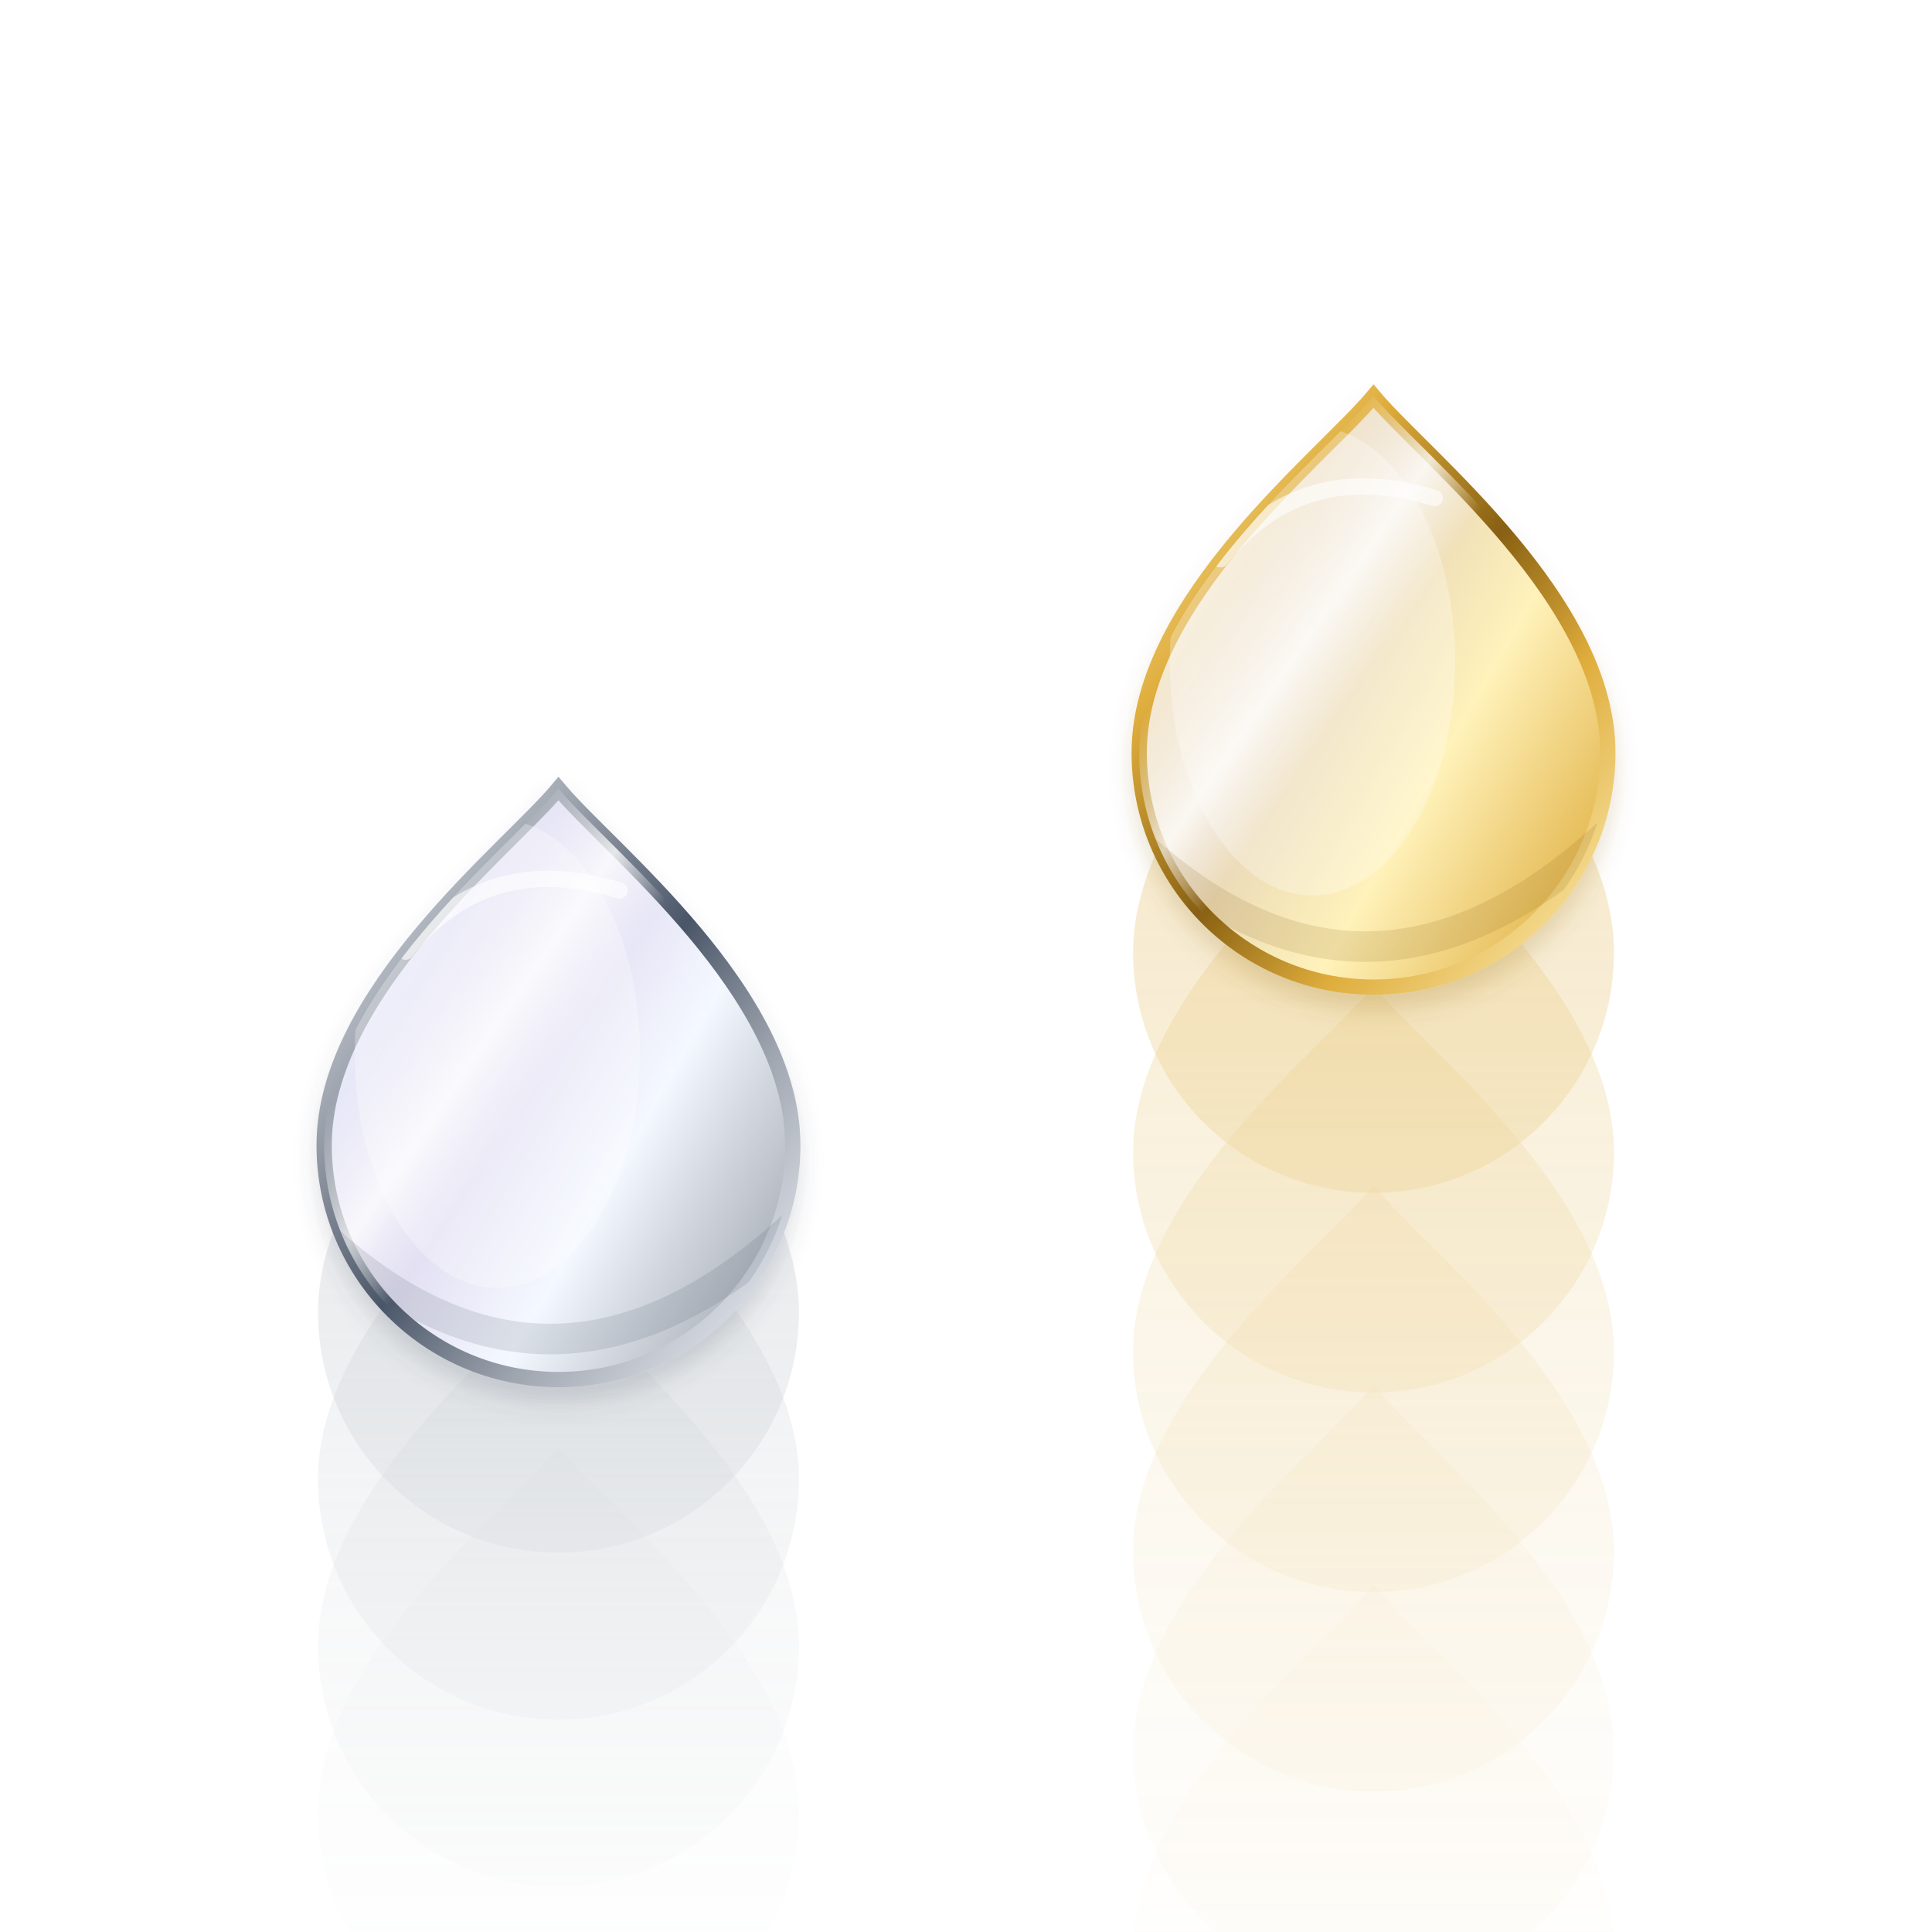
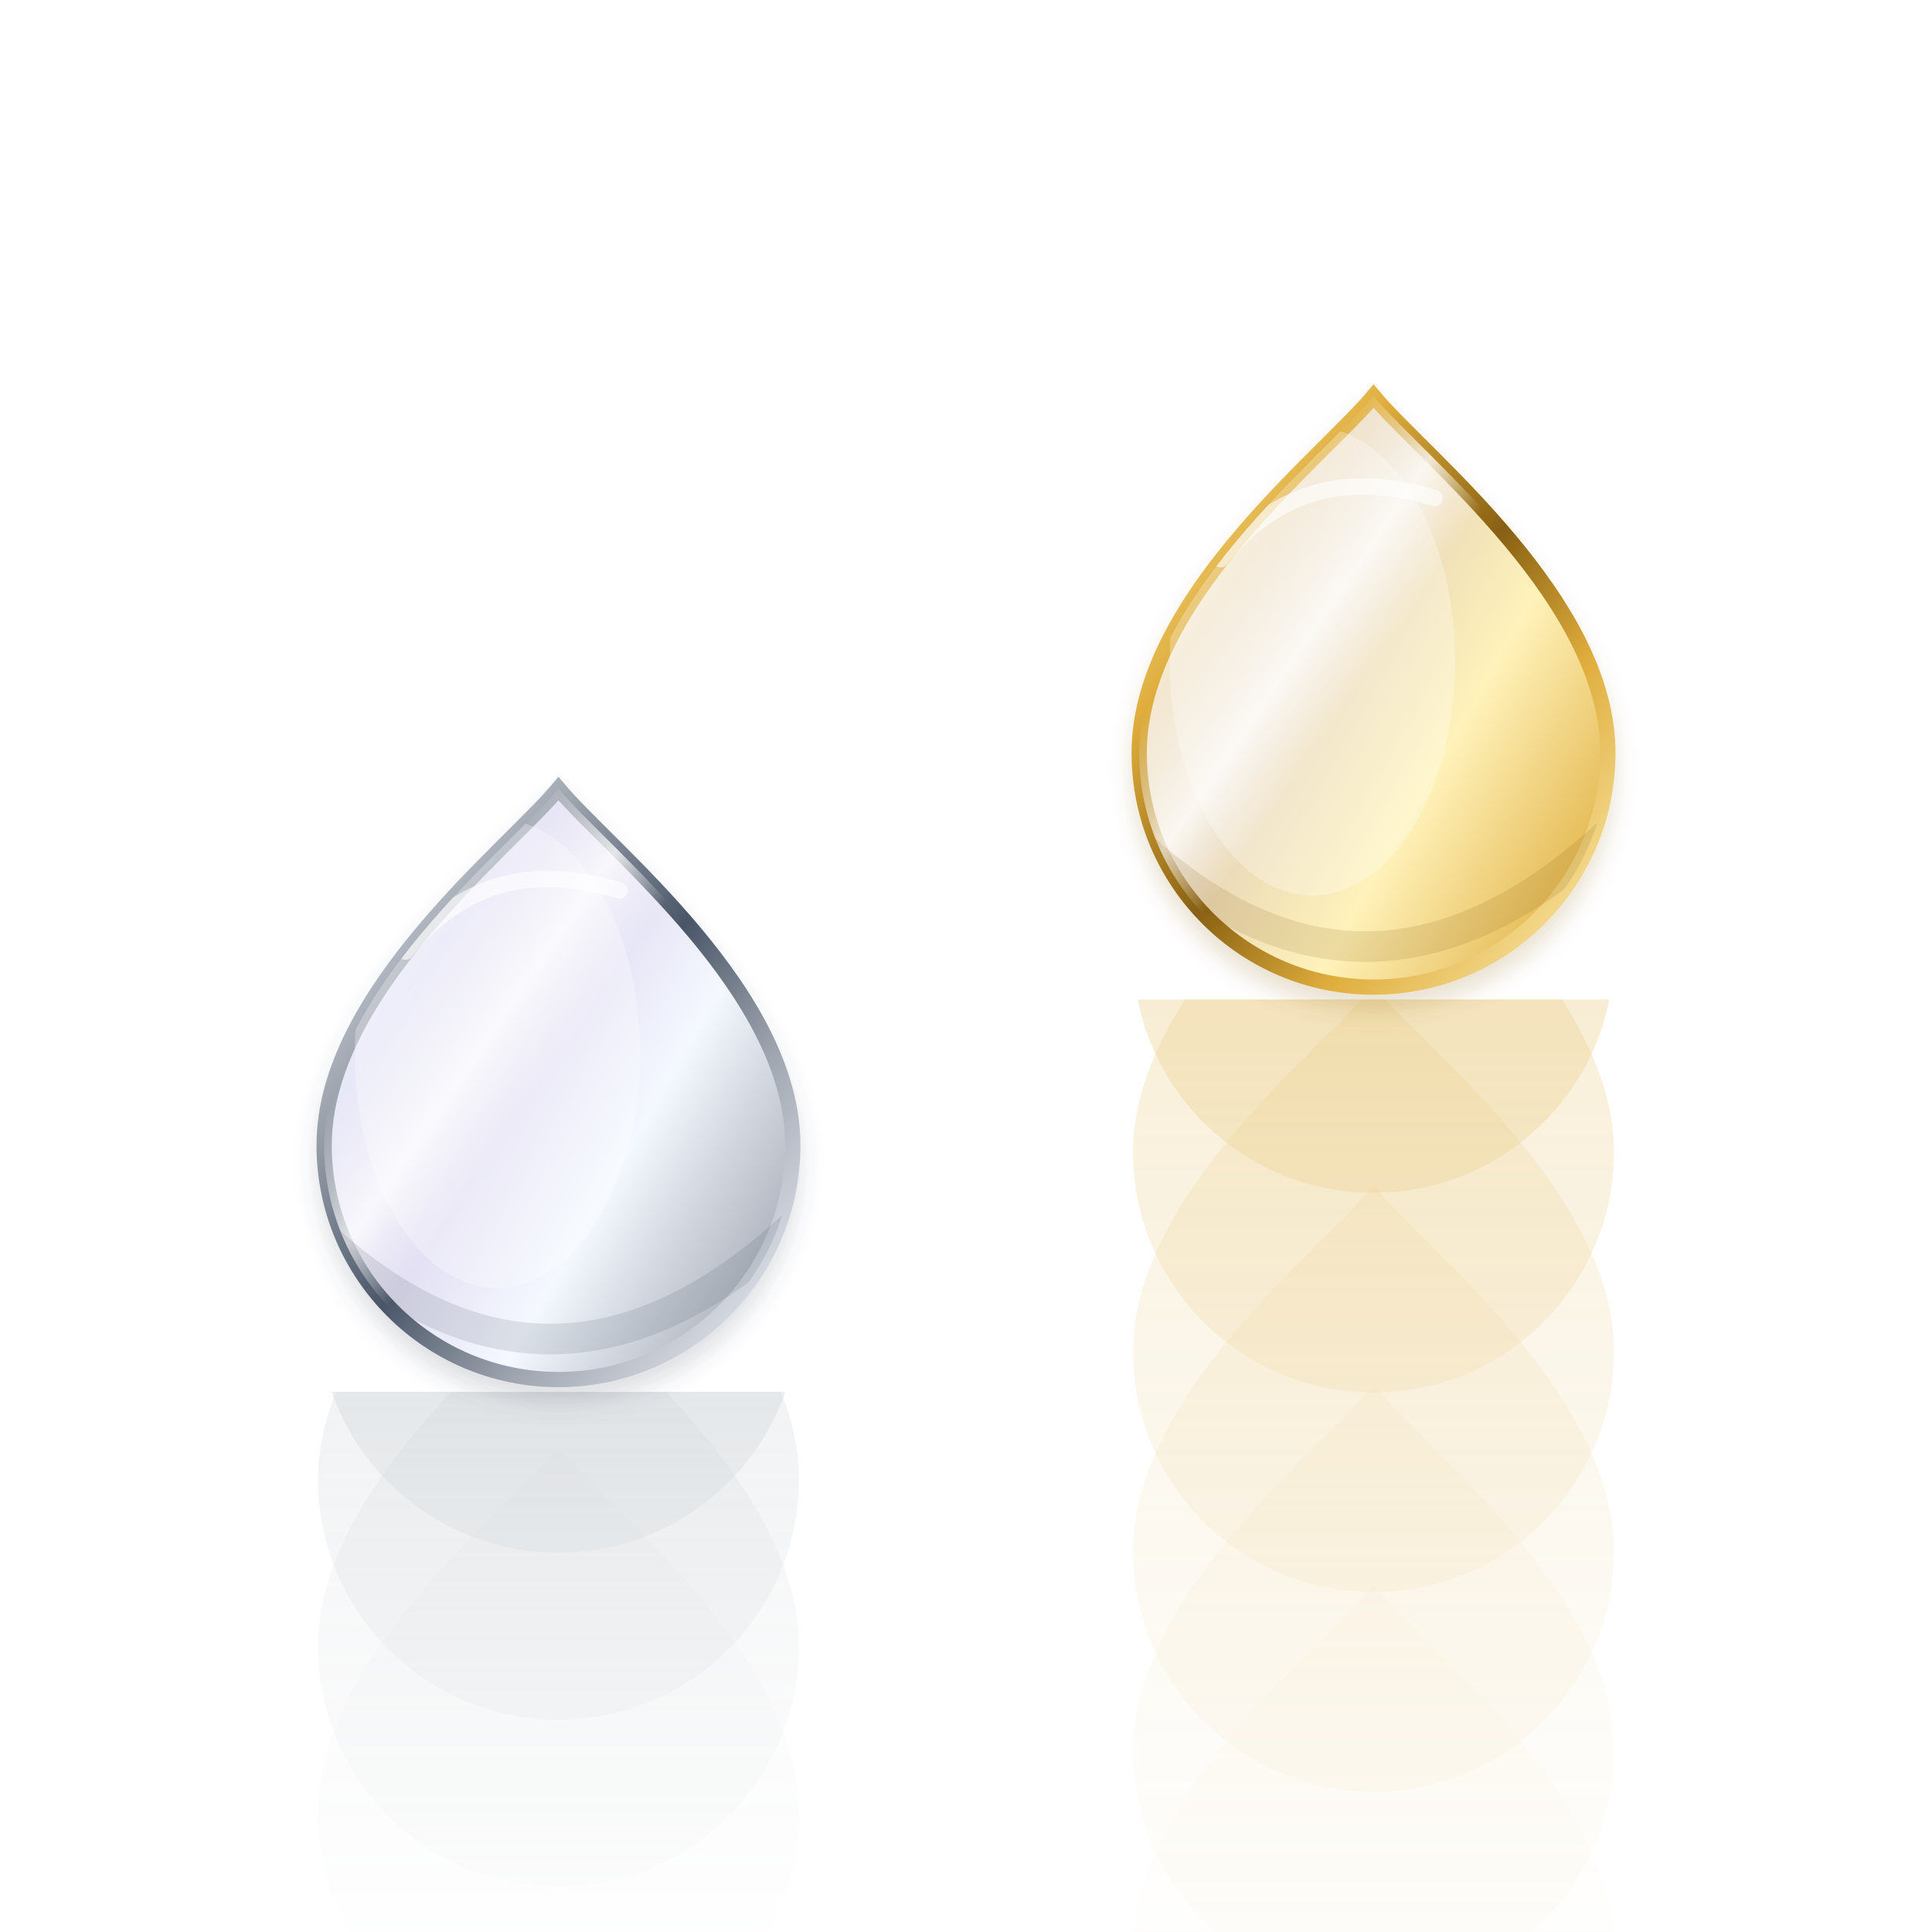
<svg xmlns="http://www.w3.org/2000/svg" width="1024" height="1024" viewBox="0 0 256 256" role="img" aria-label="Opal drop · white app icon">
  <defs>
    <clipPath id="«material-master-7falseR0»-tile">
      <rect width="256" height="256" rx="57" />
    </clipPath>
  </defs>
  <g>
    <rect width="256" height="256" fill="#ffffff" />
    <g transform="translate(74 145) scale(1.35)" data-material-racer="silver">
      <defs>
        <linearGradient id="«material-master-7falseRl»-body" x1="-0.5" y1="0" x2="0.9" y2="1">
          <stop offset="0" stop-color="#f4f8ff" stop-opacity="1" />
          <stop offset="0.32" stop-color="#eff5ff" stop-opacity="1" />
          <stop offset="0.55" stop-color="#ddd8ef" stop-opacity="1" />
          <stop offset="0.75" stop-color="#f4f8ff" stop-opacity="1" />
          <stop offset="1" stop-color="#9fa5af" stop-opacity="1" />
        </linearGradient>
        <linearGradient id="«material-master-7falseRl»-rim" x1="0" y1="0" x2="1" y2="1">
          <stop stop-color="#f4f8ff" />
          <stop offset=".27" stop-color="#9fa5af" />
          <stop offset=".5" stop-color="#4a5668" />
          <stop offset=".7" stop-color="#9fa5af" />
          <stop offset="1" stop-color="#f4f8ff" />
        </linearGradient>
        <linearGradient id="«material-master-7falseRl»-shine" gradientUnits="userSpaceOnUse" x1="-38" y1="-25" x2="25" y2="18">
          <stop stop-color="white" stop-opacity="0" />
          <stop offset=".36" stop-color="white" stop-opacity="0" />
          <stop offset=".48" stop-color="white" stop-opacity="0.8" />
          <stop offset=".57" stop-color="white" stop-opacity="0" />
          <stop offset="1" stop-color="white" stop-opacity="0" />
        </linearGradient>
        <linearGradient id="«material-master-7falseRl»-fade" x1="0" y1="0" x2="0" y2="1">
          <stop stop-color="white" />
          <stop offset="1" stop-color="white" stop-opacity="0" />
        </linearGradient>
        <mask id="«material-master-7falseRl»-wake" maskUnits="userSpaceOnUse" x="-35" y="-35" width="70" height="140.55">
          <rect x="-35" y="-29" width="70" height="124.55" fill="url(#«material-master-7falseRl»-fade)" />
        </mask>
+         <clipPath id="«material-master-7falseRl»-after-head" clipPathUnits="userSpaceOnUse">
+           <rect x="-40" y="29.2" width="80" height="145.55" />
+         </clipPath>
        <clipPath id="«material-master-7falseRl»-clip">
          <path d="M0-30C-5-24-23-10-23 5A23 23 0 0 0 23 5C23-10 5-24 0-30Z" />
        </clipPath>
        <filter id="«material-master-7falseRl»-shadow" x="-50%" y="-50%" width="200%" height="220%">
          <feDropShadow dx="0" dy="1.5" stdDeviation="1.1" flood-color="#4a5668" flood-opacity="0.18" />
        </filter>
        <pattern id="«material-master-7falseRl»-grain" width="3" height="3" patternUnits="userSpaceOnUse">
          <path d="M0 .4H3" stroke="#f4f8ff" stroke-opacity=".22" stroke-width=".35" />
        </pattern>
      </defs>
-       <g mask="url(#«material-master-7falseRl»-wake)">
-         <g style="transform:translateY(16.3875px);opacity:0.6;--echo-distance:65.55px;animation-duration:1.32s;animation-delay:0s">
-           <path d="M0-30C-5-24-23-10-23 5A23 23 0 0 0 23 5C23-10 5-24 0-30Z" fill="#9fa5af" opacity="0.55" stroke="#9fa5af" stroke-width="1.2" />
-         </g>
-         <g style="transform:translateY(32.775px);opacity:0.48;--echo-distance:65.55px;animation-duration:1.32s;animation-delay:-0.33s">
-           <path d="M0-30C-5-24-23-10-23 5A23 23 0 0 0 23 5C23-10 5-24 0-30Z" fill="#9fa5af" opacity="0.55" stroke="#9fa5af" stroke-width="1.2" />
-         </g>
-         <g style="transform:translateY(49.1625px);opacity:0.36;--echo-distance:65.55px;animation-duration:1.32s;animation-delay:-0.66s">
-           <path d="M0-30C-5-24-23-10-23 5A23 23 0 0 0 23 5C23-10 5-24 0-30Z" fill="#9fa5af" opacity="0.55" stroke="#9fa5af" stroke-width="1.2" />
-         </g>
-         <g style="transform:translateY(65.55px);opacity:0.24;--echo-distance:65.55px;animation-duration:1.32s;animation-delay:-0.99s">
-           <path d="M0-30C-5-24-23-10-23 5A23 23 0 0 0 23 5C23-10 5-24 0-30Z" fill="#9fa5af" opacity="0.55" stroke="#9fa5af" stroke-width="1.2" />
+       <g clip-path="url(#«material-master-7falseRl»-after-head)" data-wake-start="29.2">
+         <g mask="url(#«material-master-7falseRl»-wake)">
+           <g style="transform:translateY(16.3875px);opacity:0.6;--echo-distance:65.55px;animation-duration:1.32s;animation-delay:0s">
+             <path d="M0-30C-5-24-23-10-23 5A23 23 0 0 0 23 5C23-10 5-24 0-30Z" fill="#9fa5af" opacity="0.55" stroke="#9fa5af" stroke-width="1.2" />
+           </g>
+           <g style="transform:translateY(32.775px);opacity:0.48;--echo-distance:65.55px;animation-duration:1.32s;animation-delay:-0.33s">
+             <path d="M0-30C-5-24-23-10-23 5A23 23 0 0 0 23 5C23-10 5-24 0-30Z" fill="#9fa5af" opacity="0.55" stroke="#9fa5af" stroke-width="1.2" />
+           </g>
+           <g style="transform:translateY(49.1625px);opacity:0.36;--echo-distance:65.55px;animation-duration:1.32s;animation-delay:-0.66s">
+             <path d="M0-30C-5-24-23-10-23 5A23 23 0 0 0 23 5C23-10 5-24 0-30Z" fill="#9fa5af" opacity="0.55" stroke="#9fa5af" stroke-width="1.2" />
+           </g>
+           <g style="transform:translateY(65.55px);opacity:0.24;--echo-distance:65.55px;animation-duration:1.32s;animation-delay:-0.99s">
+             <path d="M0-30C-5-24-23-10-23 5A23 23 0 0 0 23 5C23-10 5-24 0-30Z" fill="#9fa5af" opacity="0.55" stroke="#9fa5af" stroke-width="1.2" />
+           </g>
        </g>
      </g>
      <g filter="url(#«material-master-7falseRl»-shadow)">
        <path d="M0-30C-5-24-23-10-23 5A23 23 0 0 0 23 5C23-10 5-24 0-30Z" fill="url(#«material-master-7falseRl»-body)" stroke="url(#«material-master-7falseRl»-rim)" stroke-width="1.5" />
        <g clip-path="url(#«material-master-7falseRl»-clip)">
          <ellipse cx="-6" cy="-4" rx="14" ry="23" fill="white" opacity=".28" />
          <rect x="-35" y="-35" width="70" height="70" fill="url(#«material-master-7falseRl»-shine)" />
          <path d="M-15-14Q-7-24 6-20" fill="none" stroke="white" stroke-width="1.6" stroke-linecap="round" opacity="0.6" />
          <path d="M-23 14Q0 35 24 12" fill="none" stroke="#4a5668" stroke-width="3" opacity=".15" />
        </g>
      </g>
    </g>
    <g transform="translate(182 93) scale(1.35)" data-material-racer="gold">
      <defs>
        <linearGradient id="«material-master-7falseRt»-body" x1="-0.5" y1="0" x2="0.9" y2="1">
          <stop offset="0" stop-color="#fff2ba" stop-opacity="1" />
          <stop offset="0.32" stop-color="#fff8e5" stop-opacity="1" />
          <stop offset="0.55" stop-color="#e6d4b8" stop-opacity="1" />
          <stop offset="0.75" stop-color="#fff2ba" stop-opacity="1" />
          <stop offset="1" stop-color="#dfad3c" stop-opacity="1" />
        </linearGradient>
        <linearGradient id="«material-master-7falseRt»-rim" x1="0" y1="0" x2="1" y2="1">
          <stop stop-color="#fff2ba" />
          <stop offset=".27" stop-color="#dfad3c" />
          <stop offset=".5" stop-color="#886012" />
          <stop offset=".7" stop-color="#dfad3c" />
          <stop offset="1" stop-color="#fff2ba" />
        </linearGradient>
        <linearGradient id="«material-master-7falseRt»-shine" gradientUnits="userSpaceOnUse" x1="-38" y1="-25" x2="25" y2="18">
          <stop stop-color="white" stop-opacity="0" />
          <stop offset=".36" stop-color="white" stop-opacity="0" />
          <stop offset=".48" stop-color="white" stop-opacity="0.8" />
          <stop offset=".57" stop-color="white" stop-opacity="0" />
          <stop offset="1" stop-color="white" stop-opacity="0" />
        </linearGradient>
        <linearGradient id="«material-master-7falseRt»-fade" x1="0" y1="0" x2="0" y2="1">
          <stop stop-color="white" />
          <stop offset="1" stop-color="white" stop-opacity="0" />
        </linearGradient>
        <mask id="«material-master-7falseRt»-wake" maskUnits="userSpaceOnUse" x="-35" y="-35" width="70" height="192.55">
          <rect x="-35" y="-29" width="70" height="176.55" fill="url(#«material-master-7falseRt»-fade)" />
        </mask>
+         <clipPath id="«material-master-7falseRt»-after-head" clipPathUnits="userSpaceOnUse">
+           <rect x="-40" y="29.2" width="80" height="197.55" />
+         </clipPath>
        <clipPath id="«material-master-7falseRt»-clip">
          <path d="M0-30C-5-24-23-10-23 5A23 23 0 0 0 23 5C23-10 5-24 0-30Z" />
        </clipPath>
        <filter id="«material-master-7falseRt»-shadow" x="-50%" y="-50%" width="200%" height="220%">
          <feDropShadow dx="0" dy="1.5" stdDeviation="1.1" flood-color="#886012" flood-opacity="0.18" />
        </filter>
        <pattern id="«material-master-7falseRt»-grain" width="3" height="3" patternUnits="userSpaceOnUse">
          <path d="M0 .4H3" stroke="#fff2ba" stroke-opacity=".22" stroke-width=".35" />
        </pattern>
      </defs>
-       <g mask="url(#«material-master-7falseRt»-wake)">
-         <g style="transform:translateY(19.59167px);opacity:0.6;--echo-distance:117.55px;animation-duration:1.15s;animation-delay:0s">
-           <path d="M0-30C-5-24-23-10-23 5A23 23 0 0 0 23 5C23-10 5-24 0-30Z" fill="#dfad3c" opacity="0.55" stroke="#dfad3c" stroke-width="1.2" />
-         </g>
-         <g style="transform:translateY(39.18333px);opacity:0.514;--echo-distance:117.55px;animation-duration:1.15s;animation-delay:-0.192s">
-           <path d="M0-30C-5-24-23-10-23 5A23 23 0 0 0 23 5C23-10 5-24 0-30Z" fill="#dfad3c" opacity="0.55" stroke="#dfad3c" stroke-width="1.2" />
-         </g>
-         <g style="transform:translateY(58.775px);opacity:0.429;--echo-distance:117.55px;animation-duration:1.15s;animation-delay:-0.383s">
-           <path d="M0-30C-5-24-23-10-23 5A23 23 0 0 0 23 5C23-10 5-24 0-30Z" fill="#dfad3c" opacity="0.55" stroke="#dfad3c" stroke-width="1.2" />
-         </g>
-         <g style="transform:translateY(78.36667px);opacity:0.343;--echo-distance:117.55px;animation-duration:1.15s;animation-delay:-0.575s">
-           <path d="M0-30C-5-24-23-10-23 5A23 23 0 0 0 23 5C23-10 5-24 0-30Z" fill="#dfad3c" opacity="0.55" stroke="#dfad3c" stroke-width="1.2" />
-         </g>
-         <g style="transform:translateY(97.95833px);opacity:0.257;--echo-distance:117.55px;animation-duration:1.15s;animation-delay:-0.767s">
-           <path d="M0-30C-5-24-23-10-23 5A23 23 0 0 0 23 5C23-10 5-24 0-30Z" fill="#dfad3c" opacity="0.55" stroke="#dfad3c" stroke-width="1.2" />
-         </g>
-         <g style="transform:translateY(117.55px);opacity:0.171;--echo-distance:117.55px;animation-duration:1.15s;animation-delay:-0.958s">
-           <path d="M0-30C-5-24-23-10-23 5A23 23 0 0 0 23 5C23-10 5-24 0-30Z" fill="#dfad3c" opacity="0.55" stroke="#dfad3c" stroke-width="1.2" />
+       <g clip-path="url(#«material-master-7falseRt»-after-head)" data-wake-start="29.2">
+         <g mask="url(#«material-master-7falseRt»-wake)">
+           <g style="transform:translateY(19.59167px);opacity:0.6;--echo-distance:117.55px;animation-duration:1.15s;animation-delay:0s">
+             <path d="M0-30C-5-24-23-10-23 5A23 23 0 0 0 23 5C23-10 5-24 0-30Z" fill="#dfad3c" opacity="0.55" stroke="#dfad3c" stroke-width="1.2" />
+           </g>
+           <g style="transform:translateY(39.18333px);opacity:0.514;--echo-distance:117.55px;animation-duration:1.15s;animation-delay:-0.192s">
+             <path d="M0-30C-5-24-23-10-23 5A23 23 0 0 0 23 5C23-10 5-24 0-30Z" fill="#dfad3c" opacity="0.55" stroke="#dfad3c" stroke-width="1.2" />
+           </g>
+           <g style="transform:translateY(58.775px);opacity:0.429;--echo-distance:117.55px;animation-duration:1.15s;animation-delay:-0.383s">
+             <path d="M0-30C-5-24-23-10-23 5A23 23 0 0 0 23 5C23-10 5-24 0-30Z" fill="#dfad3c" opacity="0.55" stroke="#dfad3c" stroke-width="1.2" />
+           </g>
+           <g style="transform:translateY(78.36667px);opacity:0.343;--echo-distance:117.55px;animation-duration:1.15s;animation-delay:-0.575s">
+             <path d="M0-30C-5-24-23-10-23 5A23 23 0 0 0 23 5C23-10 5-24 0-30Z" fill="#dfad3c" opacity="0.55" stroke="#dfad3c" stroke-width="1.2" />
+           </g>
+           <g style="transform:translateY(97.95833px);opacity:0.257;--echo-distance:117.55px;animation-duration:1.15s;animation-delay:-0.767s">
+             <path d="M0-30C-5-24-23-10-23 5A23 23 0 0 0 23 5C23-10 5-24 0-30Z" fill="#dfad3c" opacity="0.55" stroke="#dfad3c" stroke-width="1.2" />
+           </g>
+           <g style="transform:translateY(117.55px);opacity:0.171;--echo-distance:117.55px;animation-duration:1.15s;animation-delay:-0.958s">
+             <path d="M0-30C-5-24-23-10-23 5A23 23 0 0 0 23 5C23-10 5-24 0-30Z" fill="#dfad3c" opacity="0.55" stroke="#dfad3c" stroke-width="1.2" />
+           </g>
        </g>
      </g>
      <g filter="url(#«material-master-7falseRt»-shadow)">
        <path d="M0-30C-5-24-23-10-23 5A23 23 0 0 0 23 5C23-10 5-24 0-30Z" fill="url(#«material-master-7falseRt»-body)" stroke="url(#«material-master-7falseRt»-rim)" stroke-width="1.5" />
        <g clip-path="url(#«material-master-7falseRt»-clip)">
          <ellipse cx="-6" cy="-4" rx="14" ry="23" fill="white" opacity=".28" />
          <rect x="-35" y="-35" width="70" height="70" fill="url(#«material-master-7falseRt»-shine)" />
          <path d="M-15-14Q-7-24 6-20" fill="none" stroke="white" stroke-width="1.6" stroke-linecap="round" opacity="0.6" />
          <path d="M-23 14Q0 35 24 12" fill="none" stroke="#886012" stroke-width="3" opacity=".15" />
        </g>
      </g>
    </g>
  </g>
</svg>
